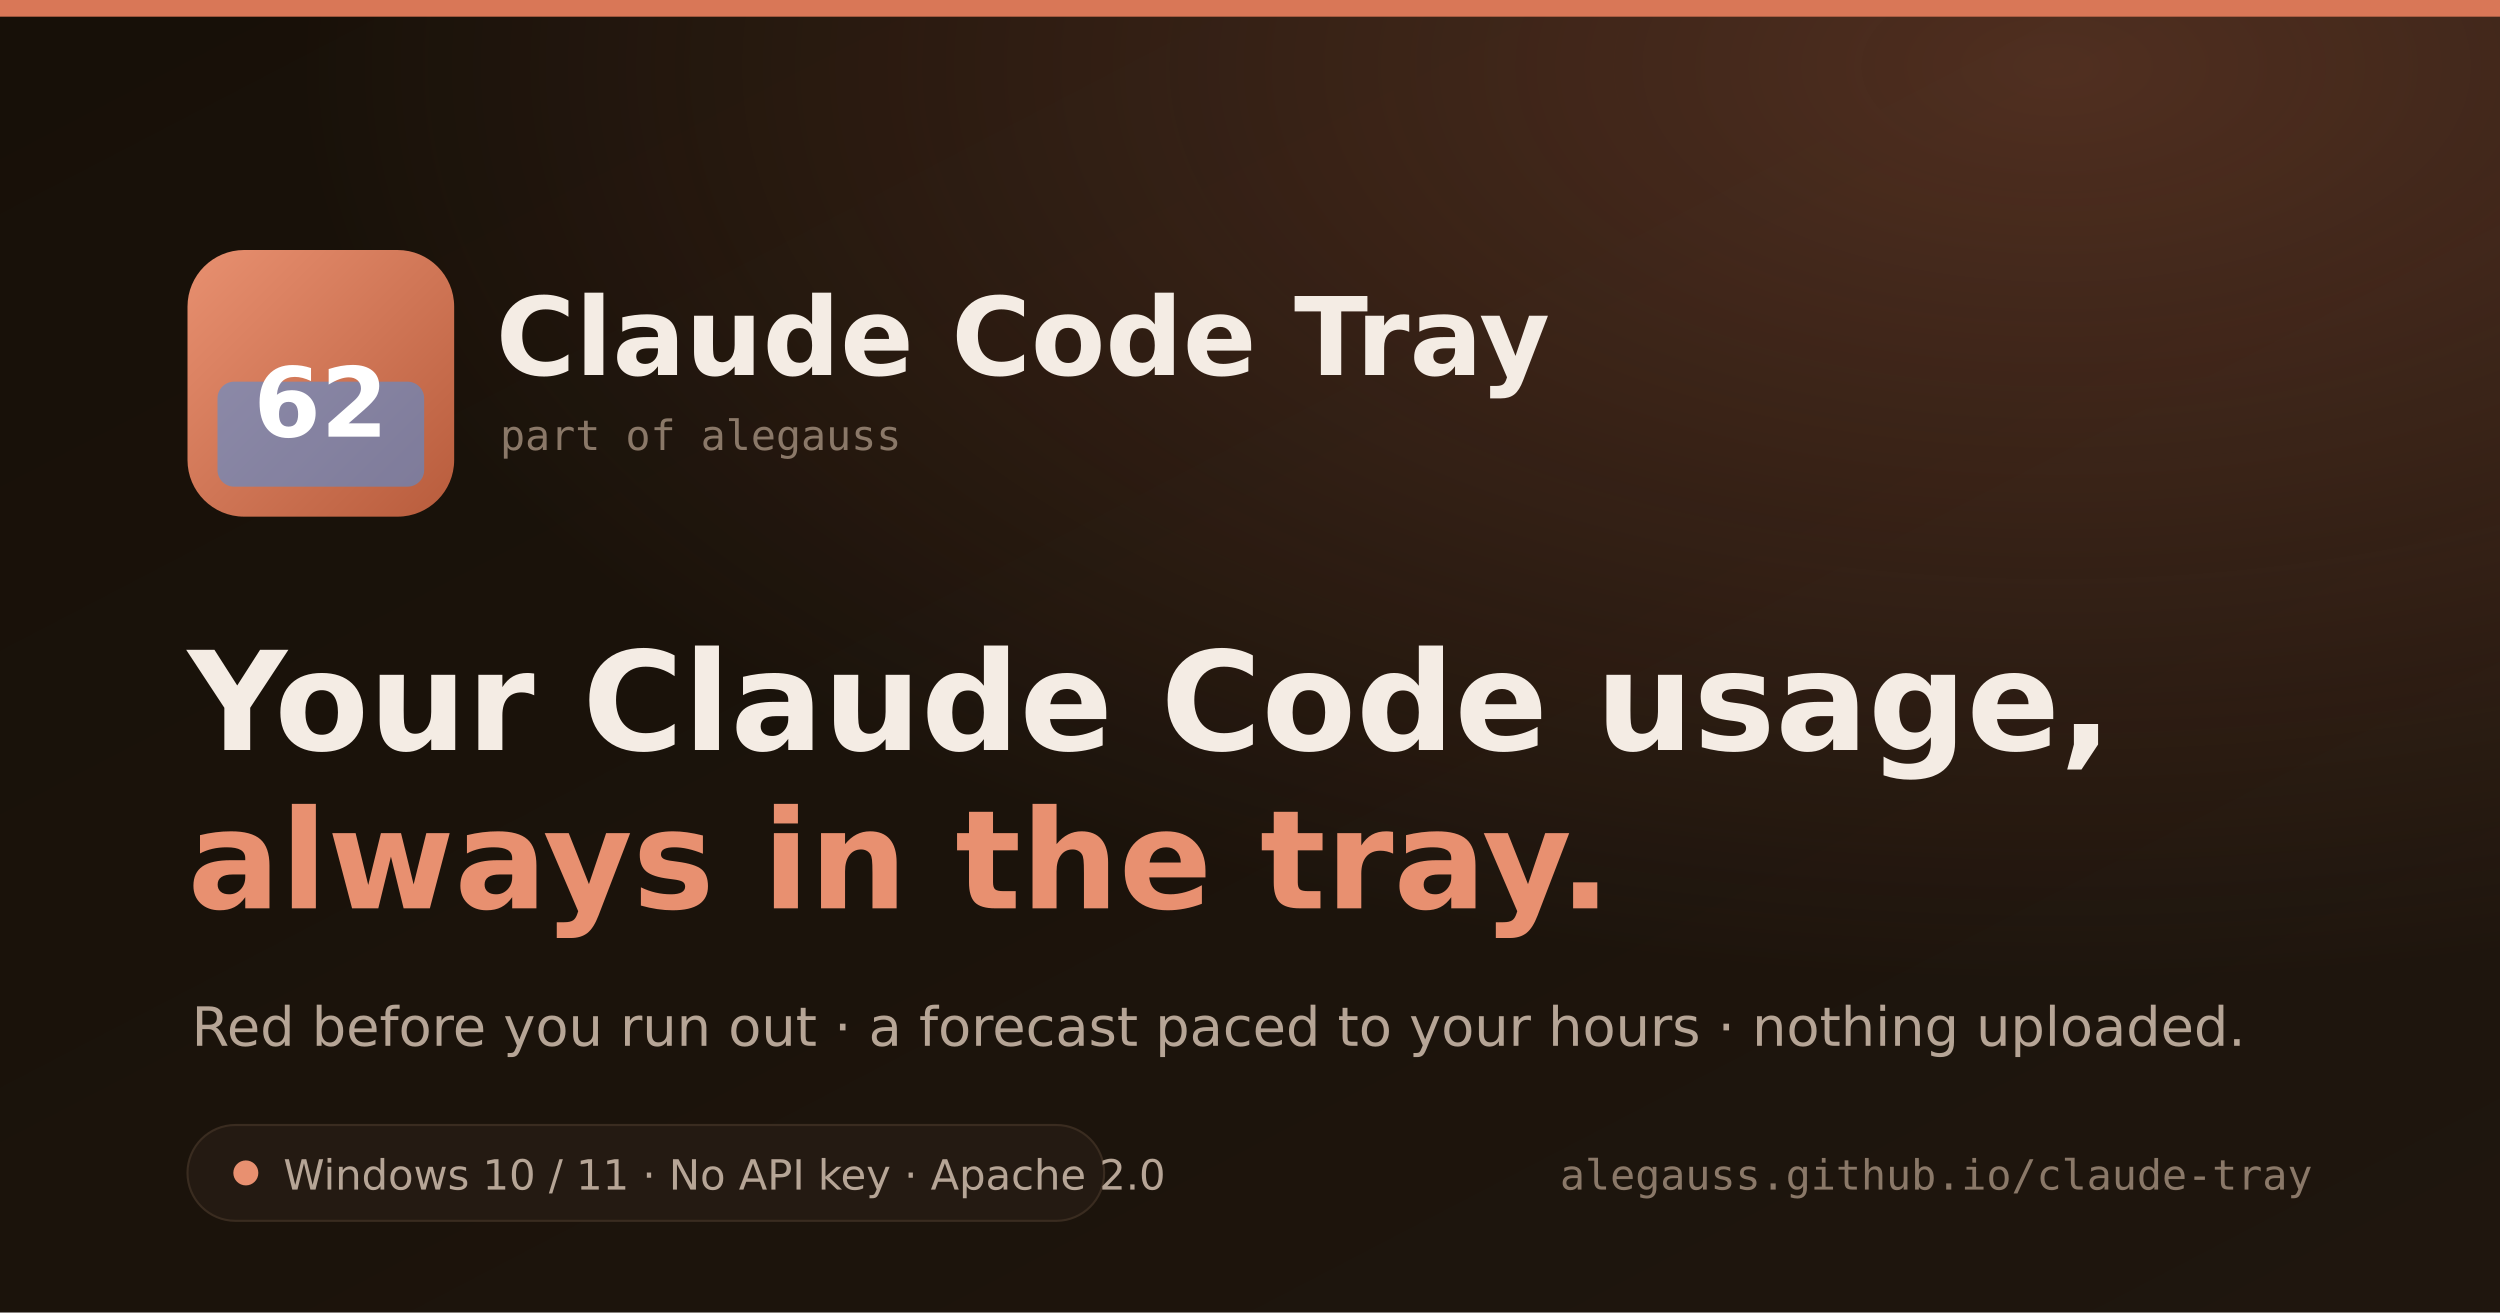
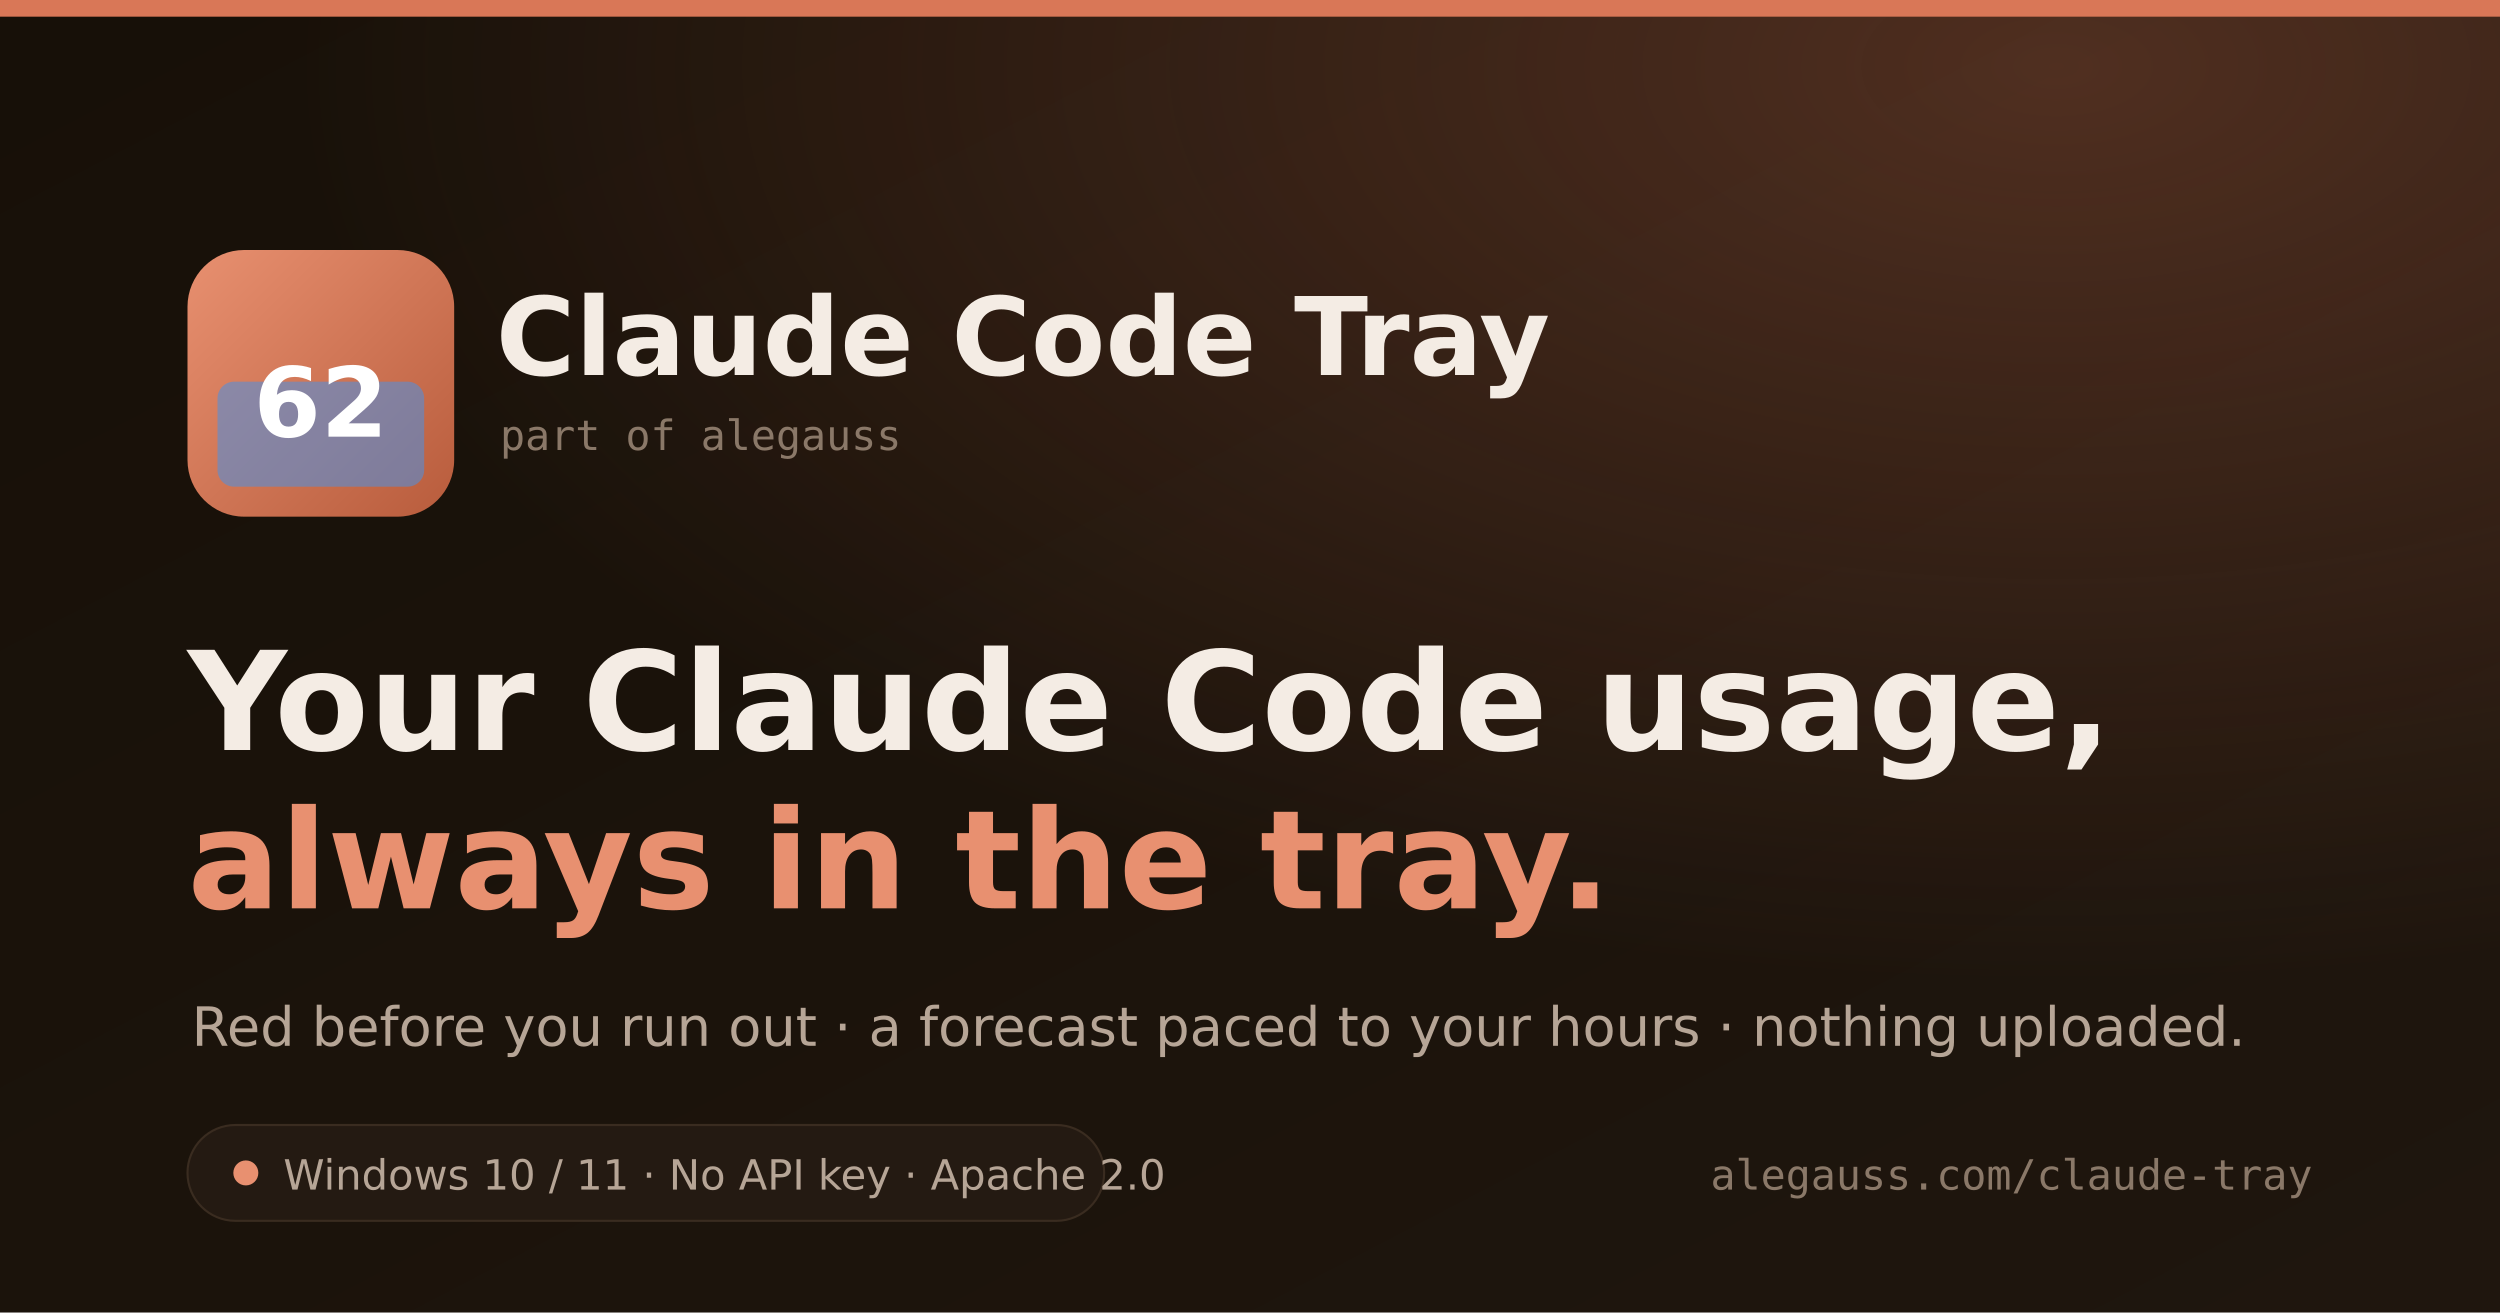
<svg xmlns="http://www.w3.org/2000/svg" width="1200" height="630" viewBox="0 0 1200 630" role="img" aria-label="Claude Code Tray — your Claude Code usage, always in the tray">
  <defs>
    <linearGradient id="ct-body" x1="0" y1="0" x2="1" y2="1">
      <stop offset="0" stop-color="#E89070" />
      <stop offset="1" stop-color="#B85C3C" />
    </linearGradient>
    <linearGradient id="ct-bg" x1="0" y1="0" x2="1" y2="1">
      <stop offset="0" stop-color="#171008" />
      <stop offset="1" stop-color="#1f160e" />
    </linearGradient>
    <radialGradient id="ct-glow" cx="0.82" cy="0.05" r="0.7">
      <stop offset="0" stop-color="#D97757" stop-opacity="0.28" />
      <stop offset="1" stop-color="#D97757" stop-opacity="0" />
    </radialGradient>
  </defs>
  <rect width="1200" height="630" fill="url(#ct-bg)" />
  <rect width="1200" height="630" fill="url(#ct-glow)" />
  <rect x="0" y="0" width="1200" height="8" fill="#D97757" />
  <g transform="translate(90,120) scale(0.8)">
    <rect width="160" height="160" rx="34" fill="url(#ct-body)" />
    <rect x="18" y="79" width="124" height="63" rx="10" fill="#4A90E2" opacity=".55" />
    <text x="80" y="112" text-anchor="middle" font-family="DejaVu Sans, sans-serif" font-size="58" font-weight="bold" fill="#ffffff">62</text>
  </g>
  <text x="238" y="180" font-family="DejaVu Sans, sans-serif" font-size="52" font-weight="bold" fill="#f4ece4">Claude Code Tray</text>
  <text x="240" y="216" font-family="DejaVu Sans Mono, monospace" font-size="20" fill="#8a7868">part of alegauss</text>
  <text x="90" y="360" font-family="DejaVu Sans, sans-serif" font-size="66" font-weight="bold" fill="#f4ece4">Your Claude Code usage,</text>
  <text x="90" y="436" font-family="DejaVu Sans, sans-serif" font-size="66" font-weight="bold" fill="#E89070">always in the tray.</text>
  <text x="92" y="502" font-family="DejaVu Sans, sans-serif" font-size="26" fill="#b6a596">Red before you run out · a forecast paced to your hours · nothing uploaded.</text>
  <rect x="90" y="540" width="440" height="46" rx="23" fill="#241a12" stroke="#3a2c20" />
  <circle cx="118" cy="563" r="6" fill="#E89070" />
  <text x="136" y="571" font-family="DejaVu Sans, sans-serif" font-size="20" fill="#b6a596">Windows 10 / 11 · No API key · Apache 2.0</text>
-   <text x="1110" y="571" text-anchor="end" font-family="DejaVu Sans Mono, monospace" font-size="20" fill="#8a7868">alegauss.github.io/claude-tray</text>
+   <text x="1110" y="571" text-anchor="end" font-family="DejaVu Sans Mono, monospace" font-size="20" fill="#8a7868">alegauss.com/claude-tray</text>
</svg>
